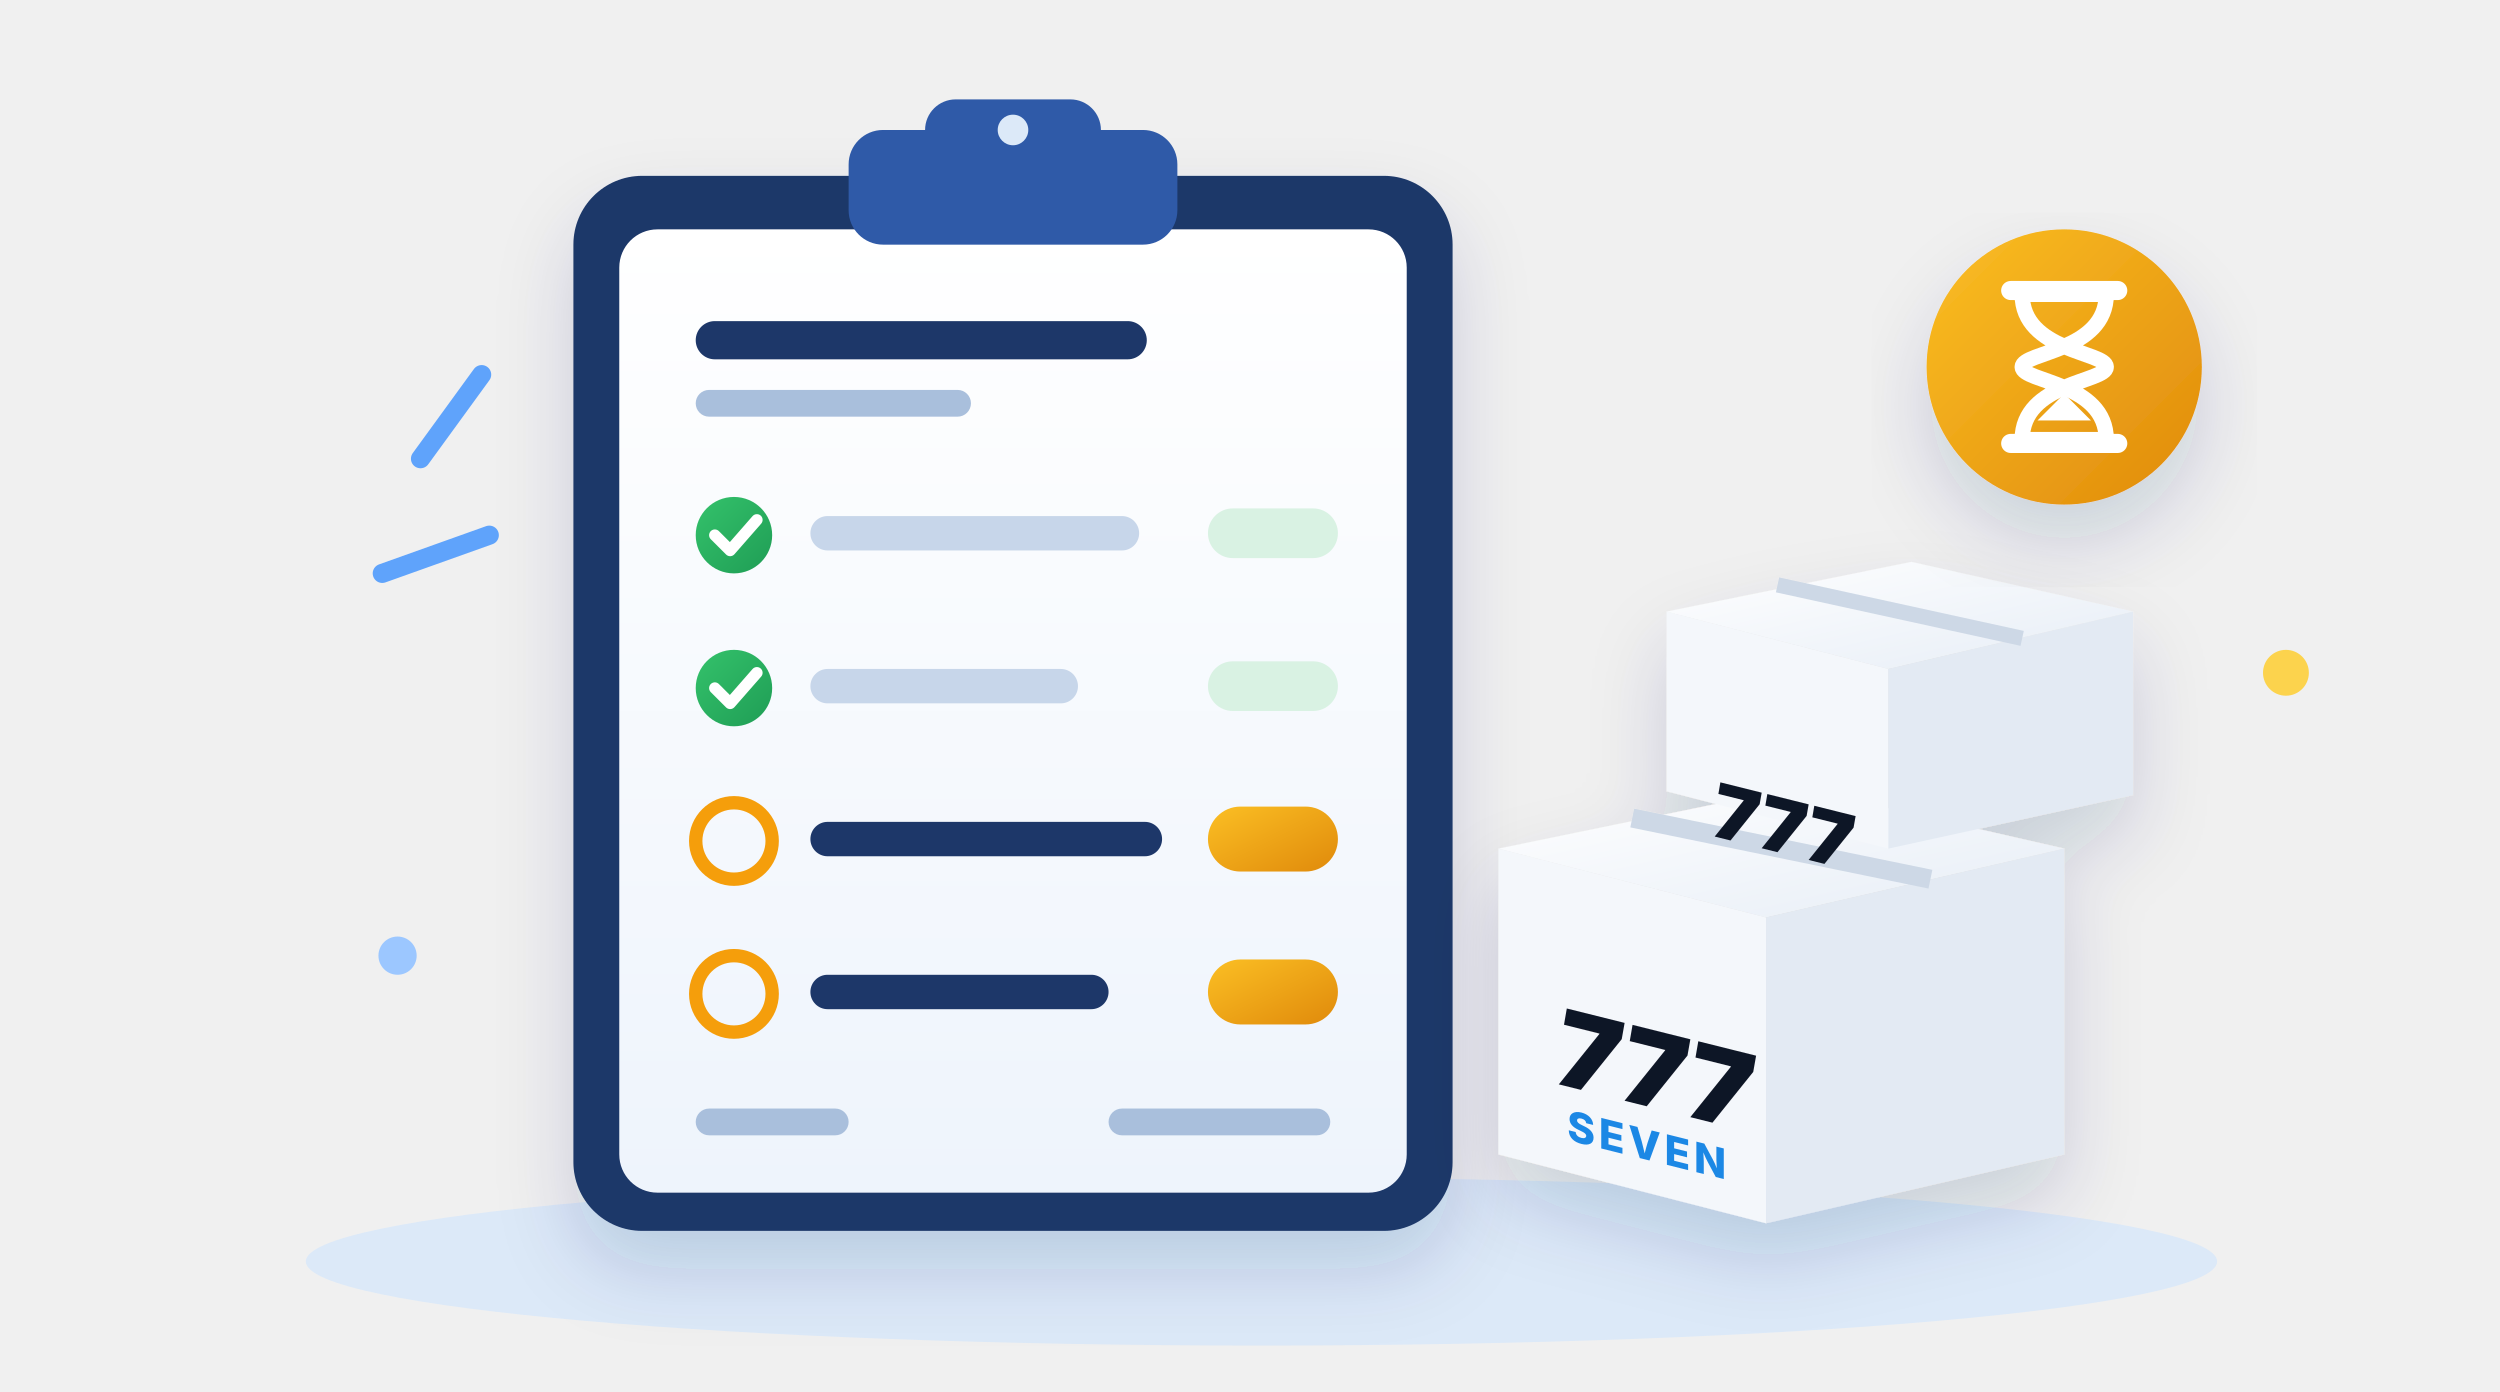
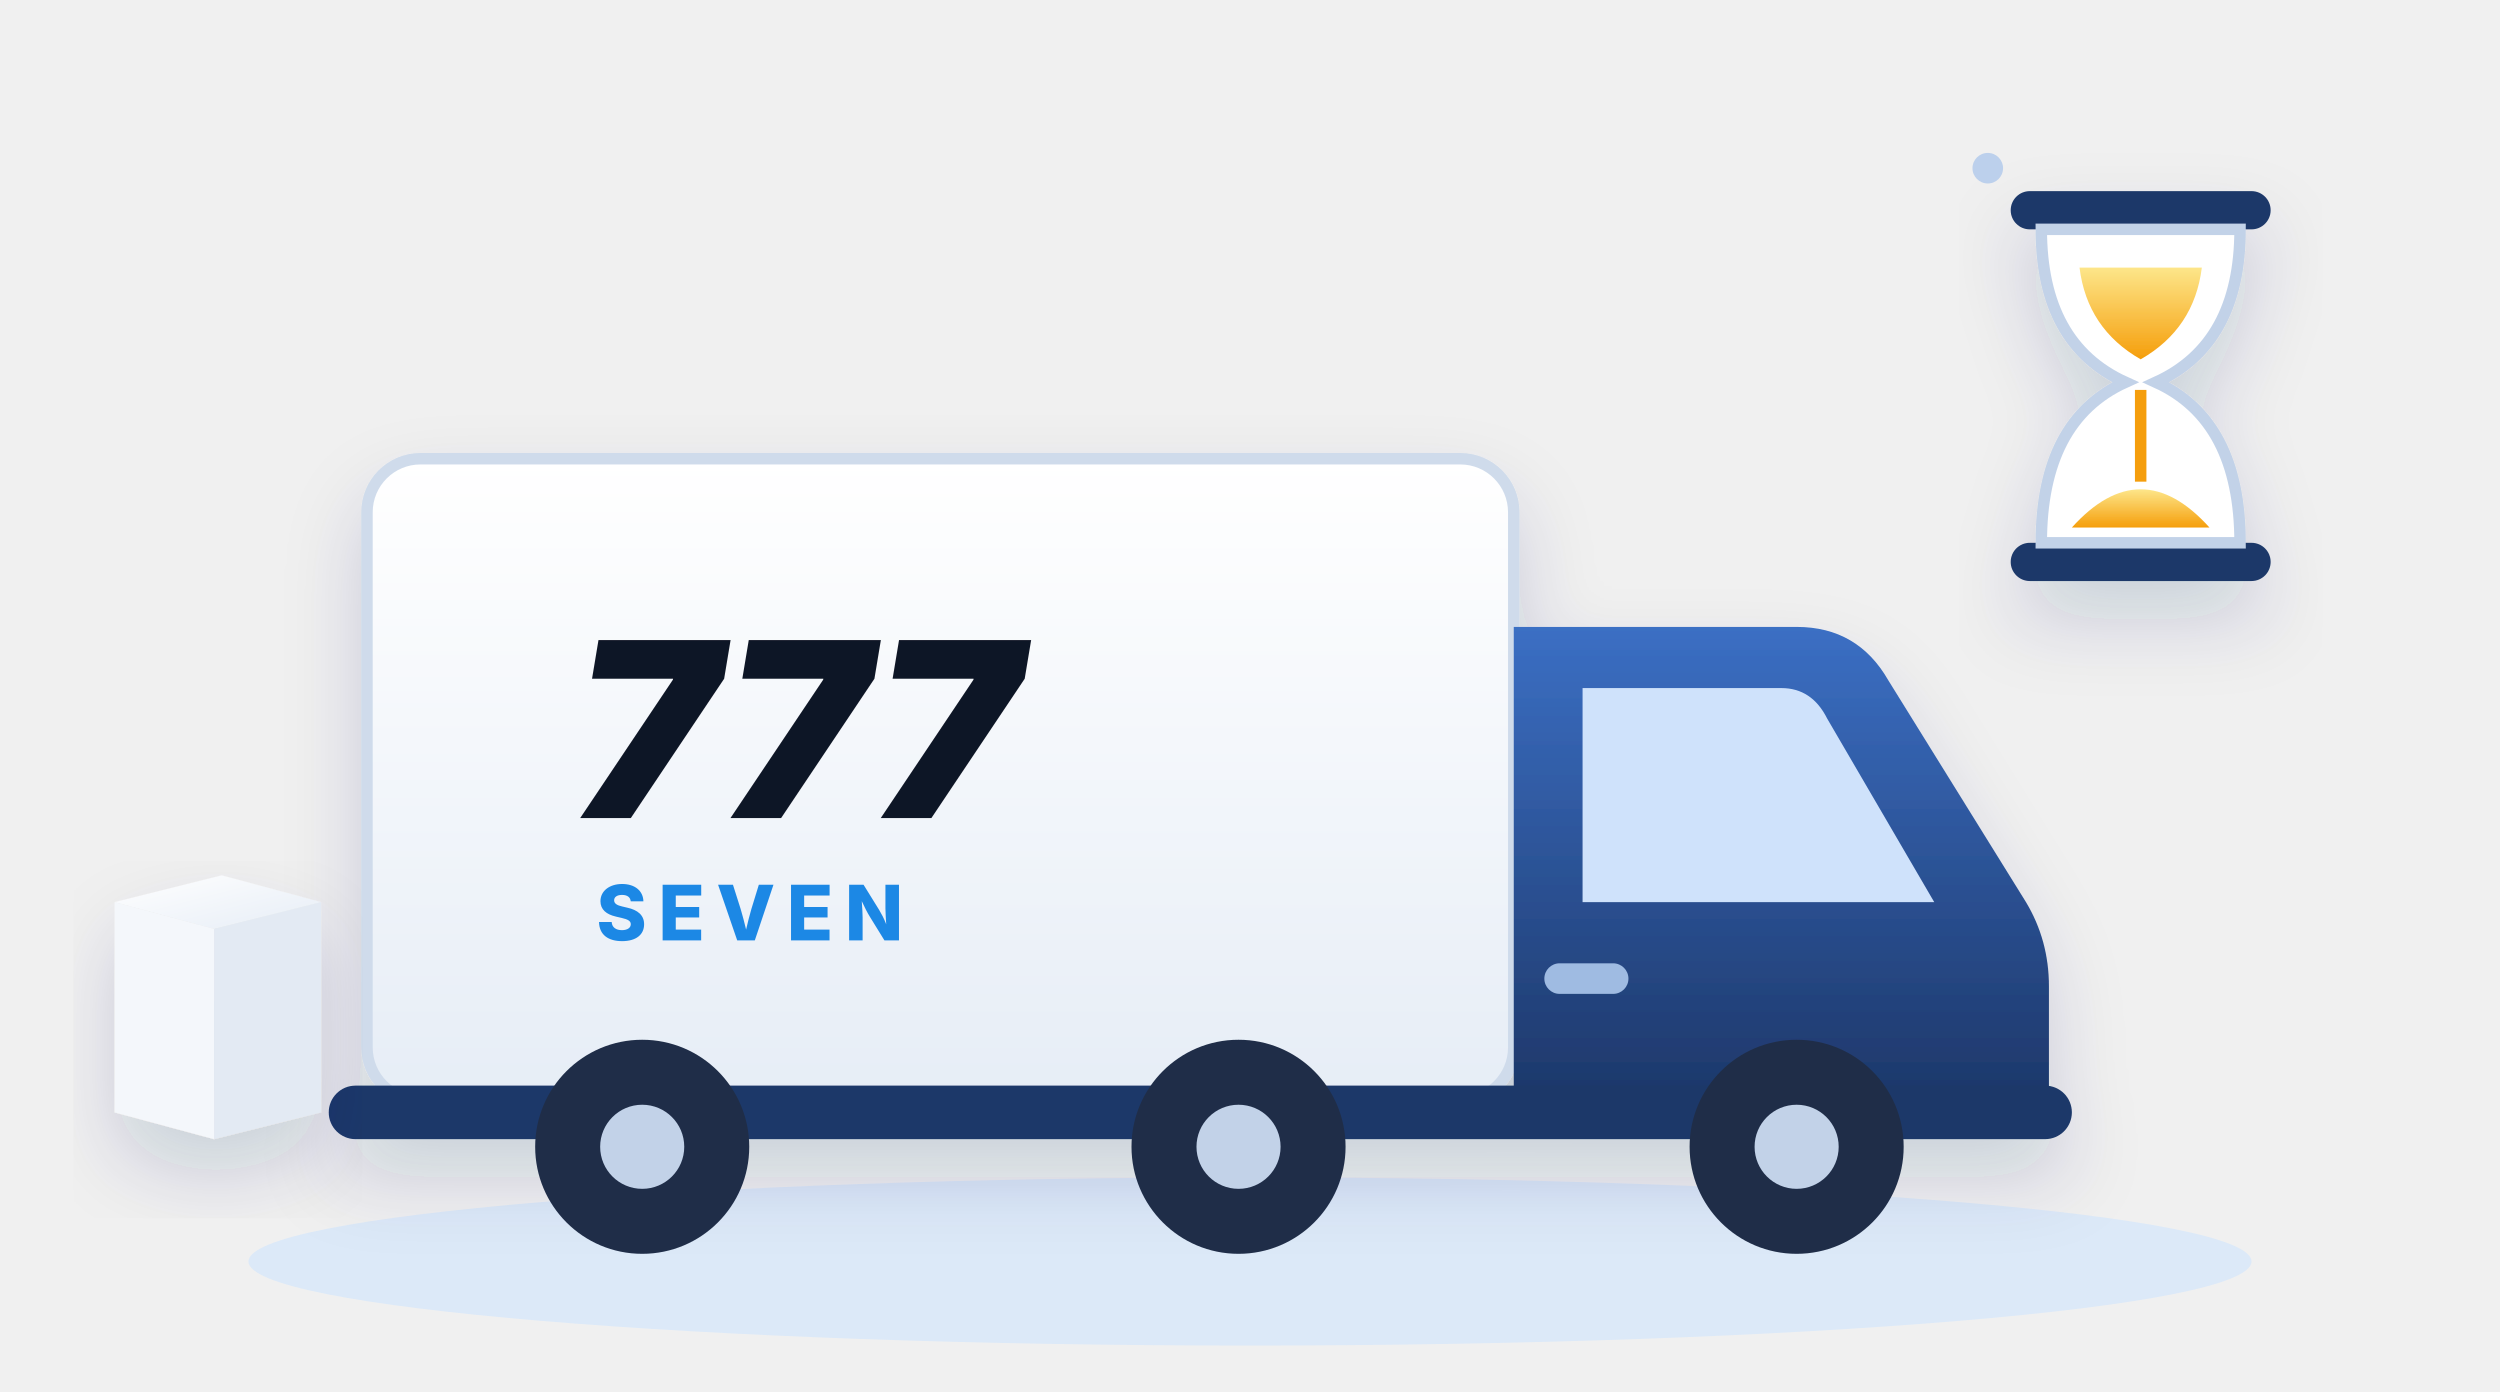
<svg xmlns="http://www.w3.org/2000/svg" viewBox="0 0 654 364" font-family="Inter, 'Segoe UI', Arial, sans-serif">
  <defs>
-     <linearGradient id="po-sheet" x1="0" y1="0" x2="0" y2="1">
+     <linearGradient id="po-cargo" x1="0" y1="0" x2="0" y2="1">
      <stop offset="0" stop-color="#ffffff" />
-       <stop offset="1" stop-color="#eef4fc" />
+       <stop offset="1" stop-color="#e6edf6" />
+     </linearGradient>
+     <linearGradient id="po-cab" x1="0" y1="0" x2="0" y2="1">
+       <stop offset="0" stop-color="#3b6fc4" />
+       <stop offset="1" stop-color="#1d3769" />
+     </linearGradient>
+     <linearGradient id="po-sand" x1="0" y1="0" x2="0" y2="1">
+       <stop offset="0" stop-color="#fde68a" />
+       <stop offset="1" stop-color="#f59e0b" />
    </linearGradient>
    <linearGradient id="po-box-top" x1="0" y1="0" x2="1" y2="1">
      <stop offset="0" stop-color="#ffffff" />
      <stop offset="1" stop-color="#e6edf6" />
    </linearGradient>
-     <linearGradient id="po-done" x1="0" y1="0" x2="1" y2="1">
-       <stop offset="0" stop-color="#34c26b" />
-       <stop offset="1" stop-color="#1f9d55" />
-     </linearGradient>
-     <linearGradient id="po-wait" x1="0" y1="0" x2="1" y2="1">
-       <stop offset="0" stop-color="#fbbf24" />
-       <stop offset="1" stop-color="#e08a0b" />
-     </linearGradient>
-     <linearGradient id="po-sand" x1="0" y1="0" x2="0" y2="1">
-       <stop offset="0" stop-color="#fde68a" />
-       <stop offset="1" stop-color="#f59e0b" />
-     </linearGradient>
    <filter id="po-shadow" x="-20%" y="-20%" width="140%" height="150%">
      <feDropShadow dx="0" dy="10" stdDeviation="10" flood-color="#1d3769" flood-opacity="0.16" />
    </filter>
  </defs>
-   <ellipse cx="330" cy="330" rx="250" ry="22" fill="#dce9f8" />
+   <ellipse cx="327" cy="330" rx="262" ry="22" fill="#dce9f8" />
  <g filter="url(#po-shadow)">
-     <rect x="150" y="46" width="230" height="276" rx="18" fill="#1d3769" />
-     <rect x="162" y="60" width="206" height="252" rx="10" fill="url(#po-sheet)" />
+     <rect x="96" y="120" width="300" height="168" rx="14" fill="url(#po-cargo)" />
+     <rect x="96" y="120" width="300" height="168" rx="14" fill="none" stroke="#cfdbeb" stroke-width="3" />
+     <text x="150" y="214" font-size="64" font-weight="900" font-style="italic" fill="#111827">777</text>
+     <text x="156" y="246" font-size="20" font-weight="800" letter-spacing="3" fill="#1e88e5">SEVEN</text>
+     <path d="M396 164 H 470 Q 486 164 494 178 L 530 236 Q 536 246 536 258 V 288 H 396 Z" fill="url(#po-cab)" />
+     <path d="M414 180 H 466 Q 474 180 478 188 L 506 236 H 414 Z" fill="#cfe2fb" />
+     <rect x="404" y="252" width="22" height="8" rx="4" fill="#9fbbe2" />
+     <rect x="86" y="284" width="456" height="14" rx="7" fill="#1d3769" />
  </g>
-   <rect x="222" y="34" width="86" height="30" rx="9" fill="#2f5aa8" />
-   <rect x="242" y="26" width="46" height="16" rx="8" fill="#2f5aa8" />
-   <circle cx="265" cy="34" r="4" fill="#dce9f8" />
-   <rect x="182" y="84" width="118" height="10" rx="5" fill="#1d3769" />
-   <rect x="182" y="102" width="72" height="7" rx="3.5" fill="#a9bfdc" />
  <g>
-     <circle cx="192" cy="140" r="10" fill="url(#po-done)" />
-     <path d="M187 140 L191 144 L198 136" fill="none" stroke="#ffffff" stroke-width="3" stroke-linecap="round" stroke-linejoin="round" />
-     <rect x="212" y="135" width="86" height="9" rx="4.5" fill="#c7d6ea" />
-     <rect x="316" y="133" width="34" height="13" rx="6.5" fill="#d9f2e3" />
-     <circle cx="192" cy="180" r="10" fill="url(#po-done)" />
-     <path d="M187 180 L191 184 L198 176" fill="none" stroke="#ffffff" stroke-width="3" stroke-linecap="round" stroke-linejoin="round" />
-     <rect x="212" y="175" width="70" height="9" rx="4.5" fill="#c7d6ea" />
-     <rect x="316" y="173" width="34" height="13" rx="6.5" fill="#d9f2e3" />
-     <circle cx="192" cy="220" r="10" fill="none" stroke="#f59e0b" stroke-width="3.5" />
-     <rect x="212" y="215" width="92" height="9" rx="4.5" fill="#1d3769" />
-     <rect x="316" y="211" width="34" height="17" rx="8.5" fill="url(#po-wait)" />
-     <circle cx="192" cy="260" r="10" fill="none" stroke="#f59e0b" stroke-width="3.5" />
-     <rect x="212" y="255" width="78" height="9" rx="4.5" fill="#1d3769" />
-     <rect x="316" y="251" width="34" height="17" rx="8.5" fill="url(#po-wait)" />
-   </g>
-   <rect x="182" y="290" width="40" height="7" rx="3.5" fill="#a9bfdc" />
-   <rect x="290" y="290" width="58" height="7" rx="3.5" fill="#a9bfdc" />
-   <g filter="url(#po-shadow)">
-     <path d="M392 222 L470 206 L540 222 L462 240 Z" fill="url(#po-box-top)" />
-     <path d="M392 222 L462 240 L462 320 L392 302 Z" fill="#f4f7fb" />
-     <path d="M462 240 L540 222 L540 302 L462 320 Z" fill="#e3eaf3" />
-     <path d="M427 214 L505 230" stroke="#cdd8e6" stroke-width="5" />
-     <text x="407" y="286" font-size="28" font-weight="900" font-style="italic" fill="#111827" transform="skewY(14) translate(0 -104)">777</text>
-     <text x="410" y="300" font-size="11" font-weight="800" letter-spacing="1" fill="#1e88e5" transform="skewY(14) translate(0 -104)">SEVEN</text>
-     <path d="M436 160 L500 147 L558 160 L494 175 Z" fill="url(#po-box-top)" />
-     <path d="M436 160 L494 175 L494 222 L436 207 Z" fill="#f4f7fb" />
-     <path d="M494 175 L558 160 L558 208 L494 222 Z" fill="#e3eaf3" />
-     <path d="M465 153 L529 167" stroke="#cdd8e6" stroke-width="4" />
-     <text x="448" y="221" font-size="20" font-weight="900" font-style="italic" fill="#111827" transform="skewY(14) translate(0 -114)">777</text>
+     <circle cx="168" cy="300" r="28" fill="#1f2d48" />
+     <circle cx="168" cy="300" r="11" fill="#c2d2e8" />
+     <circle cx="324" cy="300" r="28" fill="#1f2d48" />
+     <circle cx="324" cy="300" r="11" fill="#c2d2e8" />
+     <circle cx="470" cy="300" r="28" fill="#1f2d48" />
+     <circle cx="470" cy="300" r="11" fill="#c2d2e8" />
  </g>
  <g filter="url(#po-shadow)">
-     <circle cx="540" cy="96" r="36" fill="url(#po-wait)" />
-     <path d="M526 76 H554 M526 116 H554" stroke="#ffffff" stroke-width="5" stroke-linecap="round" />
-     <path d="M529 77 C529 92 551 92 551 96 C551 100 529 100 529 115 H551 C551 100 529 100 529 96 C529 92 551 92 551 77 Z" fill="none" stroke="#ffffff" stroke-width="4" stroke-linejoin="round" />
-     <path d="M533 110 L540 103 L547 110 Z" fill="#ffffff" />
+     <path d="M30 236 L58 229 L84 236 L56 243 Z" fill="url(#po-box-top)" />
+     <path d="M30 236 L56 243 L56 298 L30 291 Z" fill="#f4f7fb" />
+     <path d="M56 243 L84 236 L84 291 L56 298 Z" fill="#e3eaf3" />
  </g>
-   <path d="M110 120 L126 98" stroke="#5fa3fb" stroke-width="5" stroke-linecap="round" />
-   <path d="M100 150 L128 140" stroke="#5fa3fb" stroke-width="5" stroke-linecap="round" />
-   <circle cx="598" cy="176" r="6" fill="#fcd34d" />
-   <circle cx="104" cy="250" r="5" fill="#9cc7ff" />
+   <g filter="url(#po-shadow)" transform="translate(560 96)">
+     <rect x="-34" y="-46" width="68" height="10" rx="5" fill="#1d3769" />
+     <rect x="-34" y="46" width="68" height="10" rx="5" fill="#1d3769" />
+     <path d="M-26 -36 H 26 Q 26 -6 4 4 Q 26 14 26 46 H -26 Q -26 14 -4 4 Q -26 -6 -26 -36 Z" fill="#ffffff" stroke="#c2d2e8" stroke-width="3" />
+     <path d="M-16 -26 H 16 Q 14 -10 0 -2 Q -14 -10 -16 -26 Z" fill="url(#po-sand)" />
+     <path d="M0 6 L0 30" stroke="#f59e0b" stroke-width="3" />
+     <path d="M-18 42 Q 0 22 18 42 Z" fill="url(#po-sand)" />
+   </g>
+   <circle cx="520" cy="44" r="4" fill="#bcd0ec" />
</svg>
